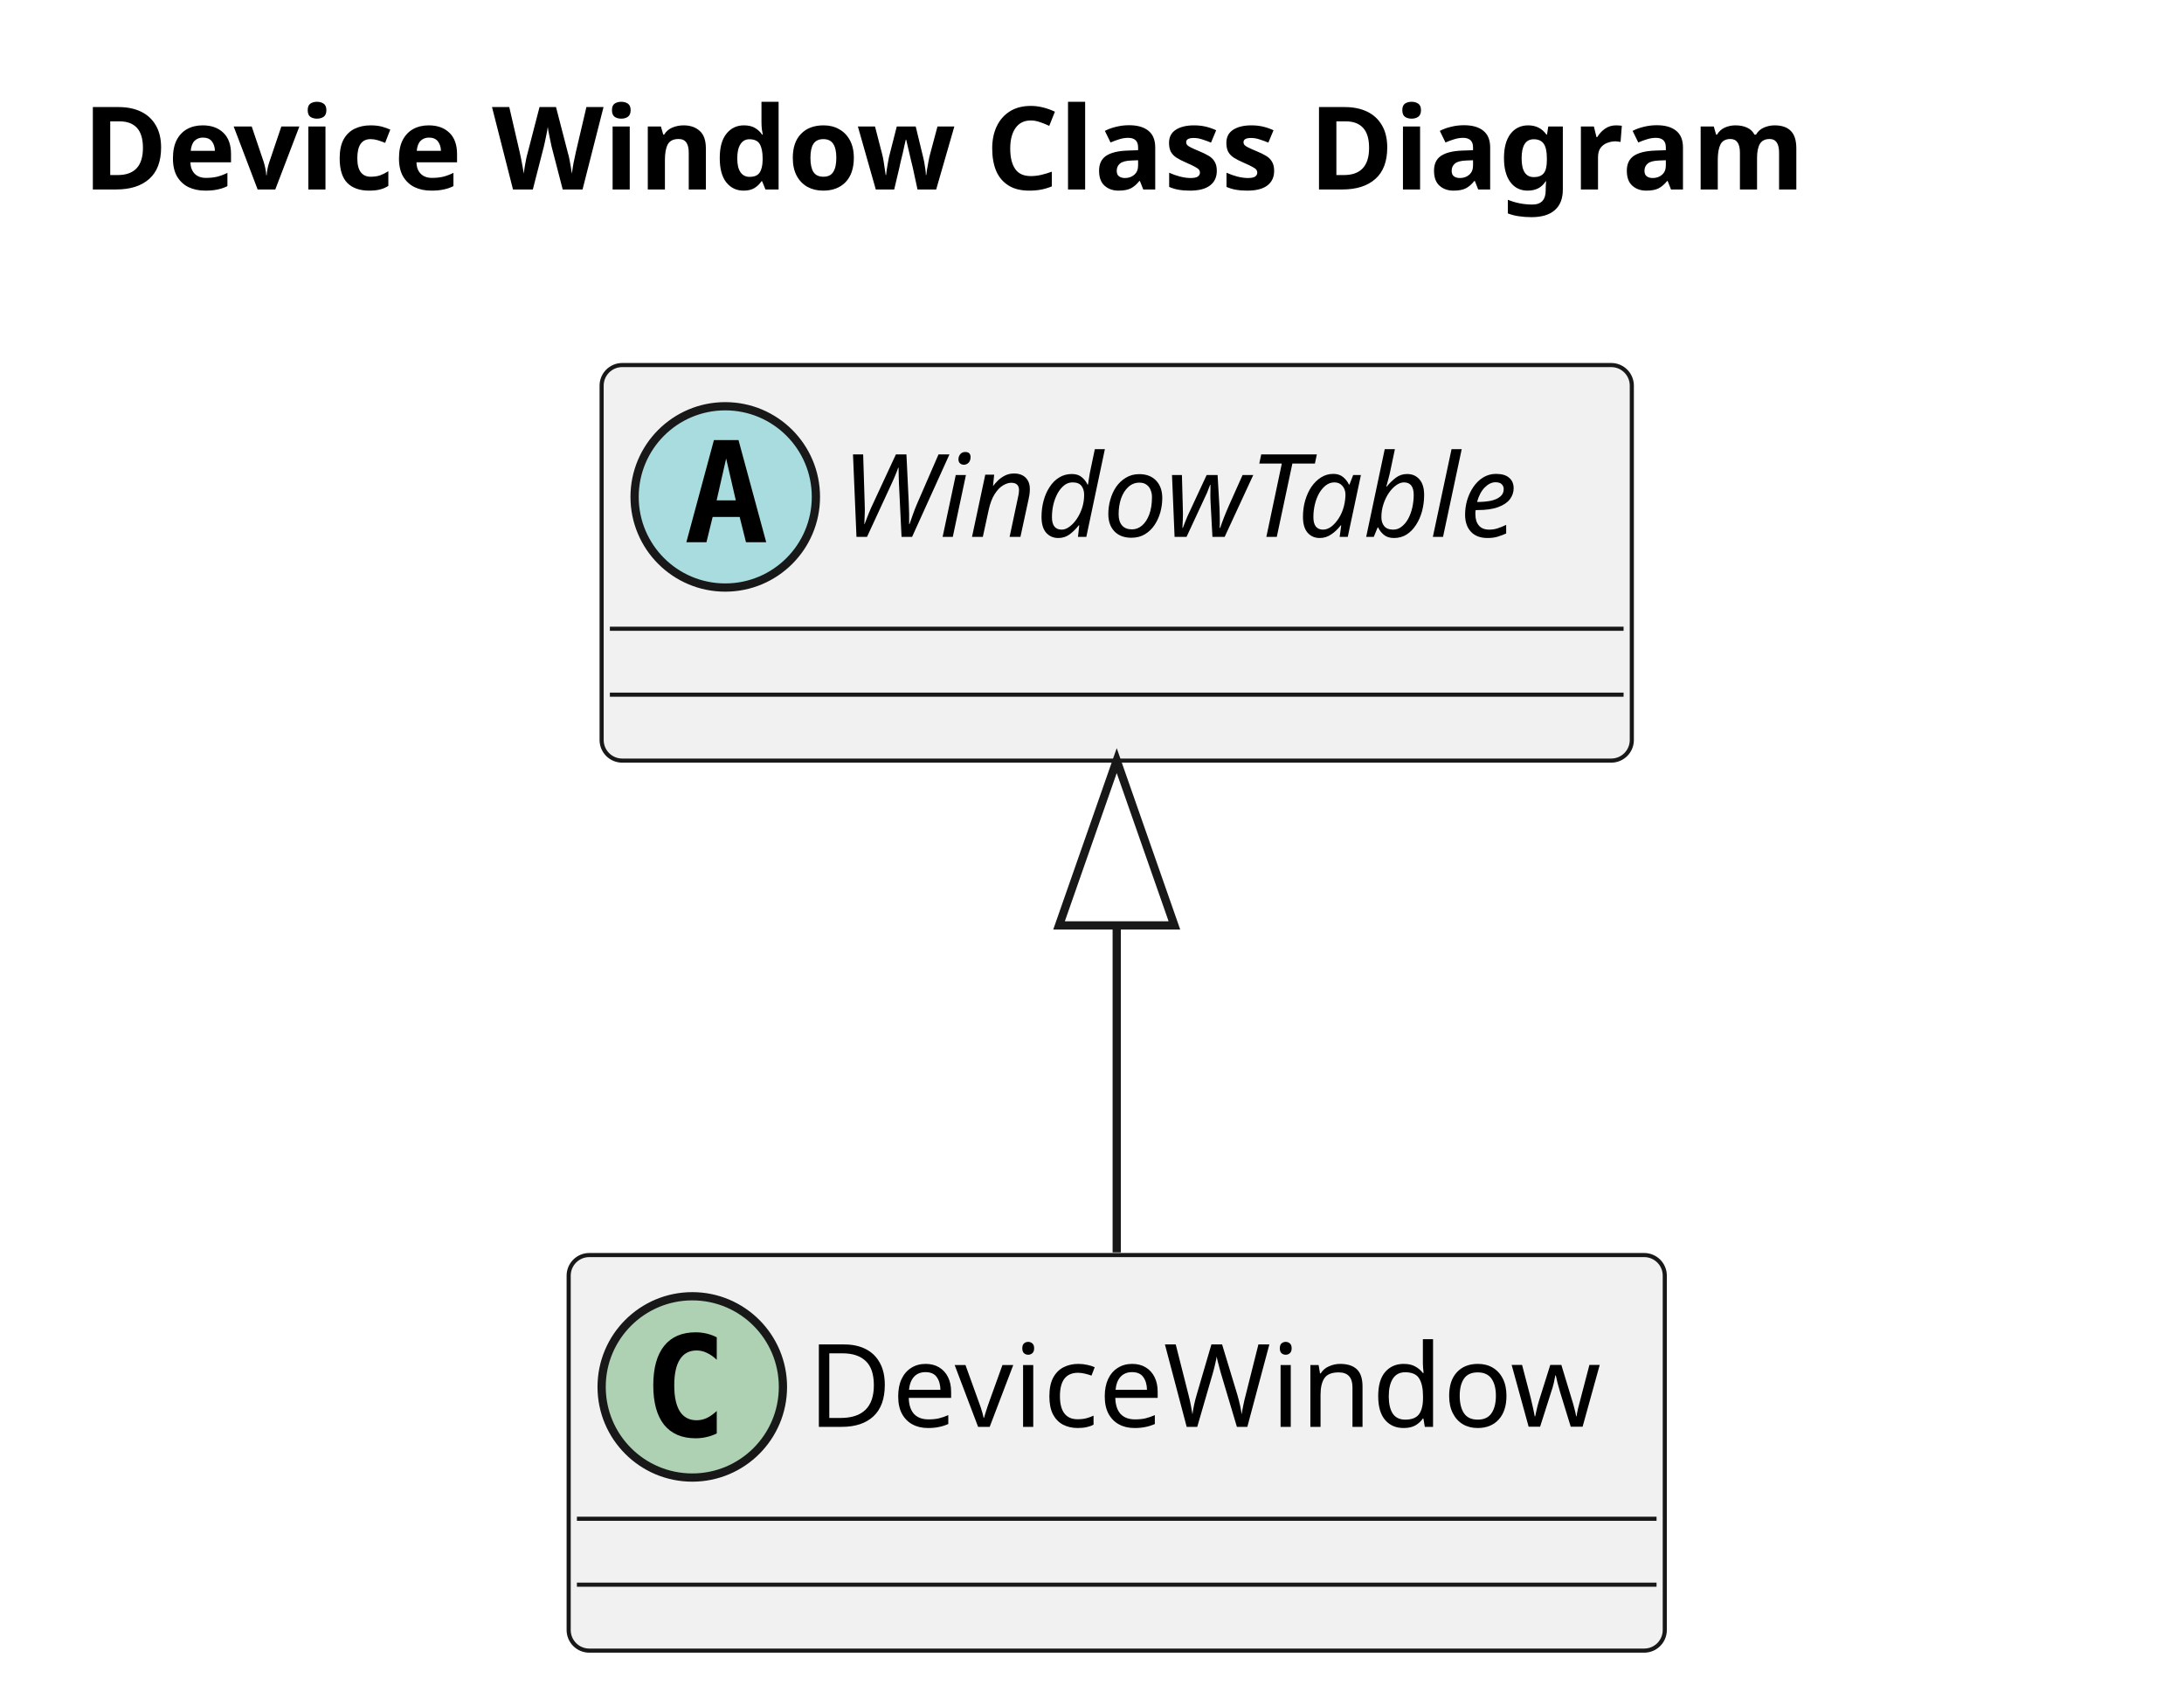
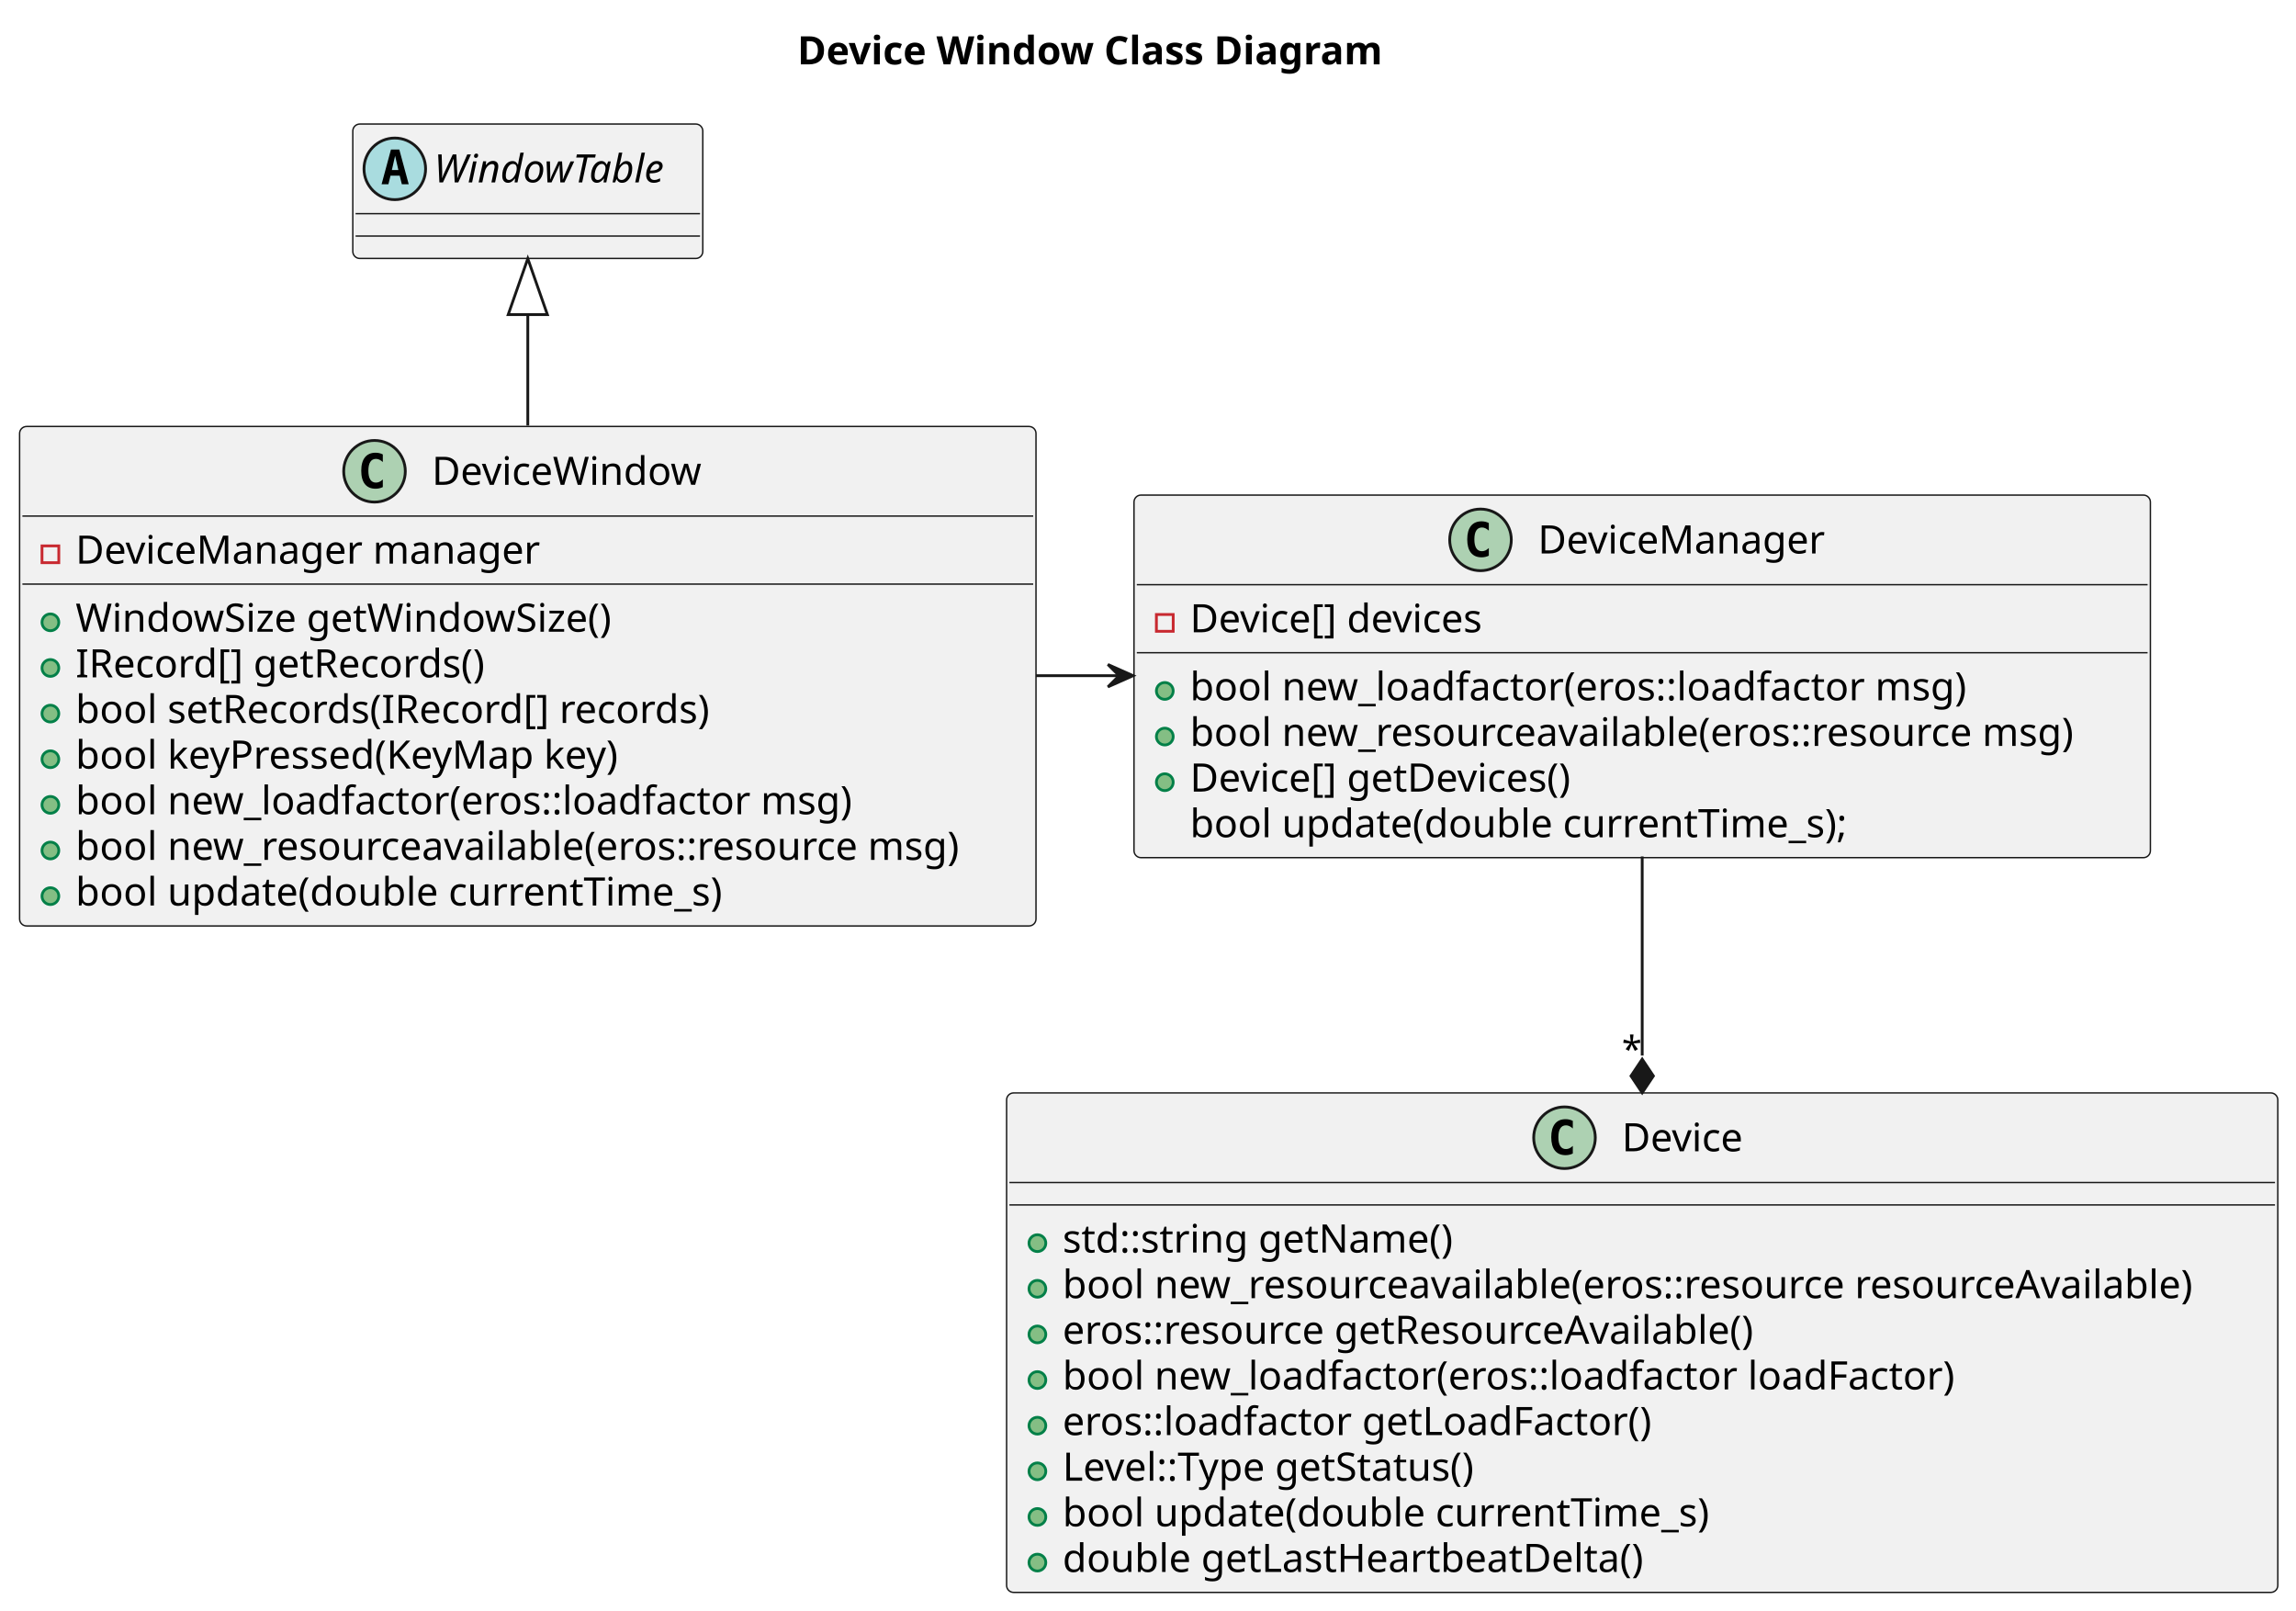
- <svg xmlns="http://www.w3.org/2000/svg" contentStyleType="text/css" height="207px" preserveAspectRatio="none" style="width:265px;height:207px;background:#FFFFFF;" version="1.1" viewBox="0 0 265 207" width="265px" zoomAndPan="magnify">
+ <svg xmlns="http://www.w3.org/2000/svg" contentStyleType="text/css" height="575px" preserveAspectRatio="none" style="width:820px;height:575px;background:#FFFFFF;" version="1.1" viewBox="0 0 820 575" width="820px" zoomAndPan="magnify">
  <defs />
  <g>
-     <rect fill="none" height="26.297" id="_title" style="stroke:none;stroke-width:1.0;" width="247" x="5" y="5" />
-     <text fill="#000000" font-family="sans-serif" font-size="14" font-weight="bold" lengthAdjust="spacing" textLength="237" x="10" y="22.995">Device Window Class Diagram</text>
+     <rect fill="none" height="26.297" id="_title" style="stroke:none;stroke-width:1.0;" width="247" x="279.75" y="5" />
+     <text fill="#000000" font-family="sans-serif" font-size="14" font-weight="bold" lengthAdjust="spacing" textLength="237" x="284.75" y="22.995">Device Window Class Diagram</text>
    <g id="elem_WindowTable">
-       <rect codeLine="2" fill="#F1F1F1" height="48" id="WindowTable" rx="2.5" ry="2.5" style="stroke:#181818;stroke-width:0.5;" width="125" x="73" y="44.297" />
-       <ellipse cx="88" cy="60.297" fill="#A9DCDF" rx="11" ry="11" style="stroke:#181818;stroke-width:1.0;" />
-       <path d="M88.109,55.641 L86.953,60.719 L89.281,60.719 L88.109,55.641 Z M86.625,53.406 L89.609,53.406 L92.969,65.797 L90.516,65.797 L89.75,62.734 L86.469,62.734 L85.719,65.797 L83.281,65.797 L86.625,53.406 Z " fill="#000000" />
-       <text fill="#000000" font-family="sans-serif" font-size="14" font-style="italic" lengthAdjust="spacing" textLength="93" x="102" y="65.144">WindowTable</text>
-       <line style="stroke:#181818;stroke-width:0.5;" x1="74" x2="197" y1="76.297" y2="76.297" />
-       <line style="stroke:#181818;stroke-width:0.5;" x1="74" x2="197" y1="84.297" y2="84.297" />
+       <rect codeLine="2" fill="#F1F1F1" height="48" id="WindowTable" rx="2.5" ry="2.5" style="stroke:#181818;stroke-width:0.5;" width="125" x="126" y="44.297" />
+       <ellipse cx="141" cy="60.297" fill="#A9DCDF" rx="11" ry="11" style="stroke:#181818;stroke-width:1.0;" />
+       <path d="M141.109,55.641 L139.953,60.719 L142.281,60.719 L141.109,55.641 Z M139.625,53.406 L142.609,53.406 L145.969,65.797 L143.516,65.797 L142.75,62.734 L139.469,62.734 L138.719,65.797 L136.281,65.797 L139.625,53.406 Z " fill="#000000" />
+       <text fill="#000000" font-family="sans-serif" font-size="14" font-style="italic" lengthAdjust="spacing" textLength="93" x="155" y="65.144">WindowTable</text>
+       <line style="stroke:#181818;stroke-width:0.5;" x1="127" x2="250" y1="76.297" y2="76.297" />
+       <line style="stroke:#181818;stroke-width:0.5;" x1="127" x2="250" y1="84.297" y2="84.297" />
    </g>
    <g id="elem_DeviceWindow">
-       <rect codeLine="5" fill="#F1F1F1" height="48" id="DeviceWindow" rx="2.5" ry="2.5" style="stroke:#181818;stroke-width:0.5;" width="133" x="69" y="152.297" />
-       <ellipse cx="84" cy="168.297" fill="#ADD1B2" rx="11" ry="11" style="stroke:#181818;stroke-width:1.0;" />
-       <path d="M86.969,173.938 Q86.391,174.234 85.75,174.375 Q85.109,174.531 84.406,174.531 Q81.906,174.531 80.578,172.891 Q79.266,171.234 79.266,168.109 Q79.266,164.984 80.578,163.328 Q81.906,161.672 84.406,161.672 Q85.109,161.672 85.75,161.828 Q86.406,161.984 86.969,162.281 L86.969,165 Q86.344,164.422 85.75,164.156 Q85.156,163.875 84.531,163.875 Q83.188,163.875 82.5,164.953 Q81.812,166.016 81.812,168.109 Q81.812,170.203 82.5,171.281 Q83.188,172.344 84.531,172.344 Q85.156,172.344 85.75,172.078 Q86.344,171.797 86.969,171.219 L86.969,173.938 Z " fill="#000000" />
-       <text fill="#000000" font-family="sans-serif" font-size="14" lengthAdjust="spacing" textLength="101" x="98" y="173.144">DeviceWindow</text>
-       <line style="stroke:#181818;stroke-width:0.5;" x1="70" x2="201" y1="184.297" y2="184.297" />
-       <line style="stroke:#181818;stroke-width:0.5;" x1="70" x2="201" y1="192.297" y2="192.297" />
+       <rect codeLine="5" fill="#F1F1F1" height="178.375" id="DeviceWindow" rx="2.5" ry="2.5" style="stroke:#181818;stroke-width:0.5;" width="363" x="7" y="152.297" />
+       <ellipse cx="133.75" cy="168.297" fill="#ADD1B2" rx="11" ry="11" style="stroke:#181818;stroke-width:1.0;" />
+       <path d="M136.719,173.938 Q136.141,174.234 135.5,174.375 Q134.859,174.531 134.156,174.531 Q131.656,174.531 130.328,172.891 Q129.016,171.234 129.016,168.109 Q129.016,164.984 130.328,163.328 Q131.656,161.672 134.156,161.672 Q134.859,161.672 135.5,161.828 Q136.156,161.984 136.719,162.281 L136.719,165 Q136.094,164.422 135.5,164.156 Q134.906,163.875 134.281,163.875 Q132.938,163.875 132.25,164.953 Q131.562,166.016 131.562,168.109 Q131.562,170.203 132.25,171.281 Q132.938,172.344 134.281,172.344 Q134.906,172.344 135.5,172.078 Q136.094,171.797 136.719,171.219 L136.719,173.938 Z " fill="#000000" />
+       <text fill="#000000" font-family="sans-serif" font-size="14" lengthAdjust="spacing" textLength="101" x="154.25" y="173.144">DeviceWindow</text>
+       <line style="stroke:#181818;stroke-width:0.5;" x1="8" x2="369" y1="184.297" y2="184.297" />
+       <rect fill="none" height="6" style="stroke:#C82930;stroke-width:1.0;" width="6" x="15" y="194.945" />
+       <text fill="#000000" font-family="sans-serif" font-size="14" lengthAdjust="spacing" textLength="172" x="27" y="201.292">DeviceManager manager</text>
+       <line style="stroke:#181818;stroke-width:0.5;" x1="8" x2="369" y1="208.594" y2="208.594" />
+       <ellipse cx="18" cy="222.242" fill="#84BE84" rx="3" ry="3" style="stroke:#038048;stroke-width:1.0;" />
+       <text fill="#000000" font-family="sans-serif" font-size="14" lengthAdjust="spacing" textLength="203" x="27" y="225.589">WindowSize getWindowSize()</text>
+       <ellipse cx="18" cy="238.539" fill="#84BE84" rx="3" ry="3" style="stroke:#038048;stroke-width:1.0;" />
+       <text fill="#000000" font-family="sans-serif" font-size="14" lengthAdjust="spacing" textLength="158" x="27" y="241.886">IRecord[] getRecords()</text>
+       <ellipse cx="18" cy="254.836" fill="#84BE84" rx="3" ry="3" style="stroke:#038048;stroke-width:1.0;" />
+       <text fill="#000000" font-family="sans-serif" font-size="14" lengthAdjust="spacing" textLength="244" x="27" y="258.183">bool setRecords(IRecord[] records)</text>
+       <ellipse cx="18" cy="271.133" fill="#84BE84" rx="3" ry="3" style="stroke:#038048;stroke-width:1.0;" />
+       <text fill="#000000" font-family="sans-serif" font-size="14" lengthAdjust="spacing" textLength="207" x="27" y="274.479">bool keyPressed(KeyMap key)</text>
+       <ellipse cx="18" cy="287.43" fill="#84BE84" rx="3" ry="3" style="stroke:#038048;stroke-width:1.0;" />
+       <text fill="#000000" font-family="sans-serif" font-size="14" lengthAdjust="spacing" textLength="291" x="27" y="290.776">bool new_loadfactor(eros::loadfactor msg)</text>
+       <ellipse cx="18" cy="303.727" fill="#84BE84" rx="3" ry="3" style="stroke:#038048;stroke-width:1.0;" />
+       <text fill="#000000" font-family="sans-serif" font-size="14" lengthAdjust="spacing" textLength="337" x="27" y="307.073">bool new_resourceavailable(eros::resource msg)</text>
+       <ellipse cx="18" cy="320.023" fill="#84BE84" rx="3" ry="3" style="stroke:#038048;stroke-width:1.0;" />
+       <text fill="#000000" font-family="sans-serif" font-size="14" lengthAdjust="spacing" textLength="244" x="27" y="323.37">bool update(double currentTime_s)</text>
+     </g>
+     <g id="elem_DeviceManager">
+       <rect codeLine="15" fill="#F1F1F1" height="129.484" id="DeviceManager" rx="2.5" ry="2.5" style="stroke:#181818;stroke-width:0.5;" width="363" x="405" y="176.797" />
+       <ellipse cx="528.75" cy="192.797" fill="#ADD1B2" rx="11" ry="11" style="stroke:#181818;stroke-width:1.0;" />
+       <path d="M531.719,198.438 Q531.141,198.734 530.5,198.875 Q529.859,199.031 529.156,199.031 Q526.656,199.031 525.328,197.391 Q524.016,195.734 524.016,192.609 Q524.016,189.484 525.328,187.828 Q526.656,186.172 529.156,186.172 Q529.859,186.172 530.5,186.328 Q531.156,186.484 531.719,186.781 L531.719,189.5 Q531.094,188.922 530.5,188.656 Q529.906,188.375 529.281,188.375 Q527.938,188.375 527.25,189.453 Q526.562,190.516 526.562,192.609 Q526.562,194.703 527.25,195.781 Q527.938,196.844 529.281,196.844 Q529.906,196.844 530.5,196.578 Q531.094,196.297 531.719,195.719 L531.719,198.438 Z " fill="#000000" />
+       <text fill="#000000" font-family="sans-serif" font-size="14" lengthAdjust="spacing" textLength="107" x="549.25" y="197.644">DeviceManager</text>
+       <line style="stroke:#181818;stroke-width:0.5;" x1="406" x2="767" y1="208.797" y2="208.797" />
+       <rect fill="none" height="6" style="stroke:#C82930;stroke-width:1.0;" width="6" x="413" y="219.445" />
+       <text fill="#000000" font-family="sans-serif" font-size="14" lengthAdjust="spacing" textLength="114" x="425" y="225.792">Device[] devices</text>
+       <line style="stroke:#181818;stroke-width:0.5;" x1="406" x2="767" y1="233.094" y2="233.094" />
+       <ellipse cx="416" cy="246.742" fill="#84BE84" rx="3" ry="3" style="stroke:#038048;stroke-width:1.0;" />
+       <text fill="#000000" font-family="sans-serif" font-size="14" lengthAdjust="spacing" textLength="291" x="425" y="250.089">bool new_loadfactor(eros::loadfactor msg)</text>
+       <ellipse cx="416" cy="263.039" fill="#84BE84" rx="3" ry="3" style="stroke:#038048;stroke-width:1.0;" />
+       <text fill="#000000" font-family="sans-serif" font-size="14" lengthAdjust="spacing" textLength="337" x="425" y="266.386">bool new_resourceavailable(eros::resource msg)</text>
+       <ellipse cx="416" cy="279.336" fill="#84BE84" rx="3" ry="3" style="stroke:#038048;stroke-width:1.0;" />
+       <text fill="#000000" font-family="sans-serif" font-size="14" lengthAdjust="spacing" textLength="149" x="425" y="282.683">Device[] getDevices()</text>
+       <text fill="#000000" font-family="sans-serif" font-size="14" lengthAdjust="spacing" textLength="249" x="425" y="298.979">bool update(double currentTime_s);</text>
+     </g>
+     <g id="elem_Device">
+       <rect codeLine="23" fill="#F1F1F1" height="178.375" id="Device" rx="2.5" ry="2.5" style="stroke:#181818;stroke-width:0.5;" width="454" x="359.5" y="390.297" />
+       <ellipse cx="558.75" cy="406.297" fill="#ADD1B2" rx="11" ry="11" style="stroke:#181818;stroke-width:1.0;" />
+       <path d="M561.719,411.938 Q561.141,412.234 560.5,412.375 Q559.859,412.531 559.156,412.531 Q556.656,412.531 555.328,410.891 Q554.016,409.234 554.016,406.109 Q554.016,402.984 555.328,401.328 Q556.656,399.672 559.156,399.672 Q559.859,399.672 560.5,399.828 Q561.156,399.984 561.719,400.281 L561.719,403 Q561.094,402.422 560.5,402.156 Q559.906,401.875 559.281,401.875 Q557.938,401.875 557.25,402.953 Q556.562,404.016 556.562,406.109 Q556.562,408.203 557.25,409.281 Q557.938,410.344 559.281,410.344 Q559.906,410.344 560.5,410.078 Q561.094,409.797 561.719,409.219 L561.719,411.938 Z " fill="#000000" />
+       <text fill="#000000" font-family="sans-serif" font-size="14" lengthAdjust="spacing" textLength="47" x="579.25" y="411.144">Device</text>
+       <line style="stroke:#181818;stroke-width:0.5;" x1="360.5" x2="812.5" y1="422.297" y2="422.297" />
+       <line style="stroke:#181818;stroke-width:0.5;" x1="360.5" x2="812.5" y1="430.297" y2="430.297" />
+       <ellipse cx="370.5" cy="443.945" fill="#84BE84" rx="3" ry="3" style="stroke:#038048;stroke-width:1.0;" />
+       <text fill="#000000" font-family="sans-serif" font-size="14" lengthAdjust="spacing" textLength="148" x="379.5" y="447.292">std::string getName()</text>
+       <ellipse cx="370.5" cy="460.242" fill="#84BE84" rx="3" ry="3" style="stroke:#038048;stroke-width:1.0;" />
+       <text fill="#000000" font-family="sans-serif" font-size="14" lengthAdjust="spacing" textLength="428" x="379.5" y="463.589">bool new_resourceavailable(eros::resource resourceAvailable)</text>
+       <ellipse cx="370.5" cy="476.539" fill="#84BE84" rx="3" ry="3" style="stroke:#038048;stroke-width:1.0;" />
+       <text fill="#000000" font-family="sans-serif" font-size="14" lengthAdjust="spacing" textLength="266" x="379.5" y="479.886">eros::resource getResourceAvailable()</text>
+       <ellipse cx="370.5" cy="492.836" fill="#84BE84" rx="3" ry="3" style="stroke:#038048;stroke-width:1.0;" />
+       <text fill="#000000" font-family="sans-serif" font-size="14" lengthAdjust="spacing" textLength="333" x="379.5" y="496.183">bool new_loadfactor(eros::loadfactor loadFactor)</text>
+       <ellipse cx="370.5" cy="509.133" fill="#84BE84" rx="3" ry="3" style="stroke:#038048;stroke-width:1.0;" />
+       <text fill="#000000" font-family="sans-serif" font-size="14" lengthAdjust="spacing" textLength="222" x="379.5" y="512.48">eros::loadfactor getLoadFactor()</text>
+       <ellipse cx="370.5" cy="525.43" fill="#84BE84" rx="3" ry="3" style="stroke:#038048;stroke-width:1.0;" />
+       <text fill="#000000" font-family="sans-serif" font-size="14" lengthAdjust="spacing" textLength="160" x="379.5" y="528.776">Level::Type getStatus()</text>
+       <ellipse cx="370.5" cy="541.727" fill="#84BE84" rx="3" ry="3" style="stroke:#038048;stroke-width:1.0;" />
+       <text fill="#000000" font-family="sans-serif" font-size="14" lengthAdjust="spacing" textLength="244" x="379.5" y="545.073">bool update(double currentTime_s)</text>
+       <ellipse cx="370.5" cy="558.023" fill="#84BE84" rx="3" ry="3" style="stroke:#038048;stroke-width:1.0;" />
+       <text fill="#000000" font-family="sans-serif" font-size="14" lengthAdjust="spacing" textLength="217" x="379.5" y="561.37">double getLastHeartbeatDelta()</text>
+     </g>
+     <g id="link_DeviceWindow_DeviceManager">
+       <path codeLine="22" d="M370.01,241.297 C379.85,241.297 389.69,241.297 399.54,241.297 " fill="none" id="DeviceWindow-to-DeviceManager" style="stroke:#181818;stroke-width:1.0;" />
+       <polygon fill="#181818" points="404.68,241.297,395.68,237.297,399.68,241.297,395.68,245.297,404.68,241.297" style="stroke:#181818;stroke-width:1.0;" />
+     </g>
+     <g id="link_DeviceManager_Device">
+       <path codeLine="33" d="M586.5,305.847 C586.5,327.737 586.5,352.827 586.5,376.957 " fill="none" id="DeviceManager-to-Device" style="stroke:#181818;stroke-width:1.0;" />
+       <polygon fill="#181818" points="586.5,390.247,590.5,384.247,586.5,378.247,582.5,384.247,586.5,390.247" style="stroke:#181818;stroke-width:1.0;" />
+       <text fill="#000000" font-family="sans-serif" font-size="13" lengthAdjust="spacing" textLength="7" x="579.21" y="379.308">*</text>
    </g>
    <g id="link_WindowTable_DeviceWindow">
-       <path codeLine="8" d="M135.5,112.317 C135.5,125.877 135.5,140.337 135.5,151.977 " fill="none" id="WindowTable-backto-DeviceWindow" style="stroke:#181818;stroke-width:1.0;" />
-       <polygon fill="none" points="128.5,112.297,135.5,92.297,142.5,112.297,128.5,112.297" style="stroke:#181818;stroke-width:1.0;" />
+       <path codeLine="34" d="M188.5,112.747 C188.5,124.797 188.5,138.337 188.5,151.967 " fill="none" id="WindowTable-backto-DeviceWindow" style="stroke:#181818;stroke-width:1.0;" />
+       <polygon fill="none" points="181.5,112.357,188.5,92.357,195.5,112.357,181.5,112.357" style="stroke:#181818;stroke-width:1.0;" />
    </g>
  </g>
</svg>
